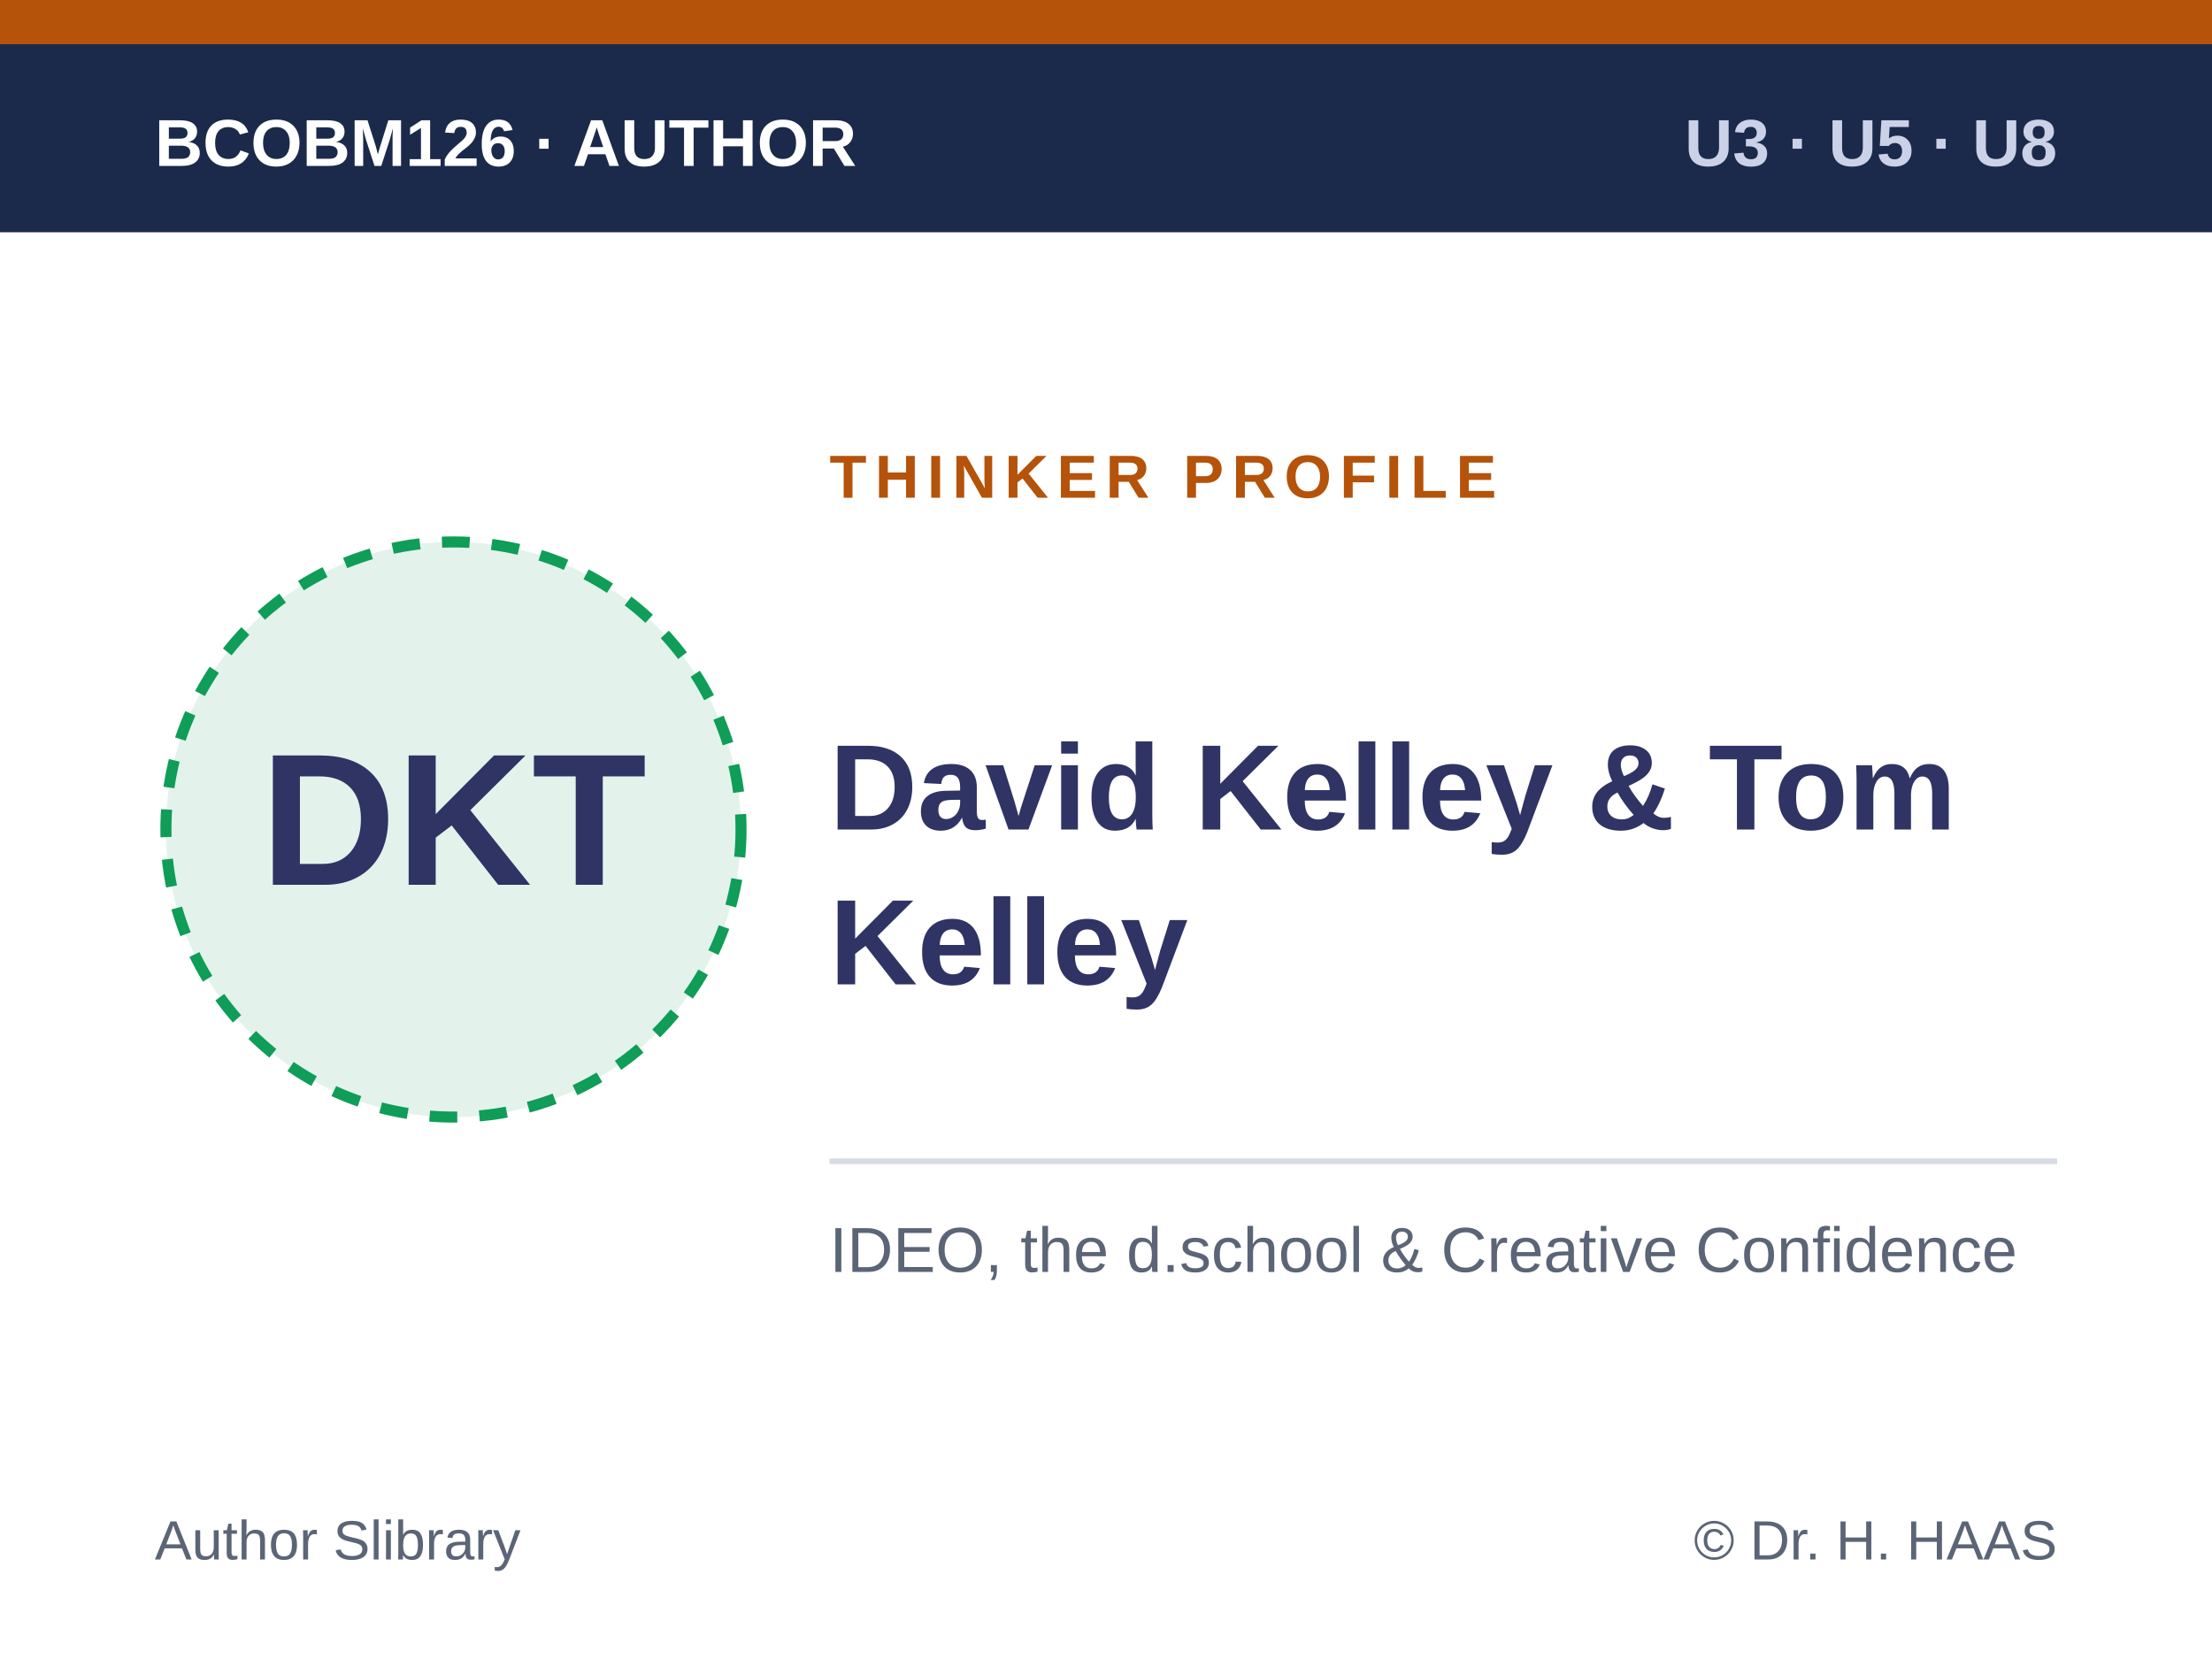
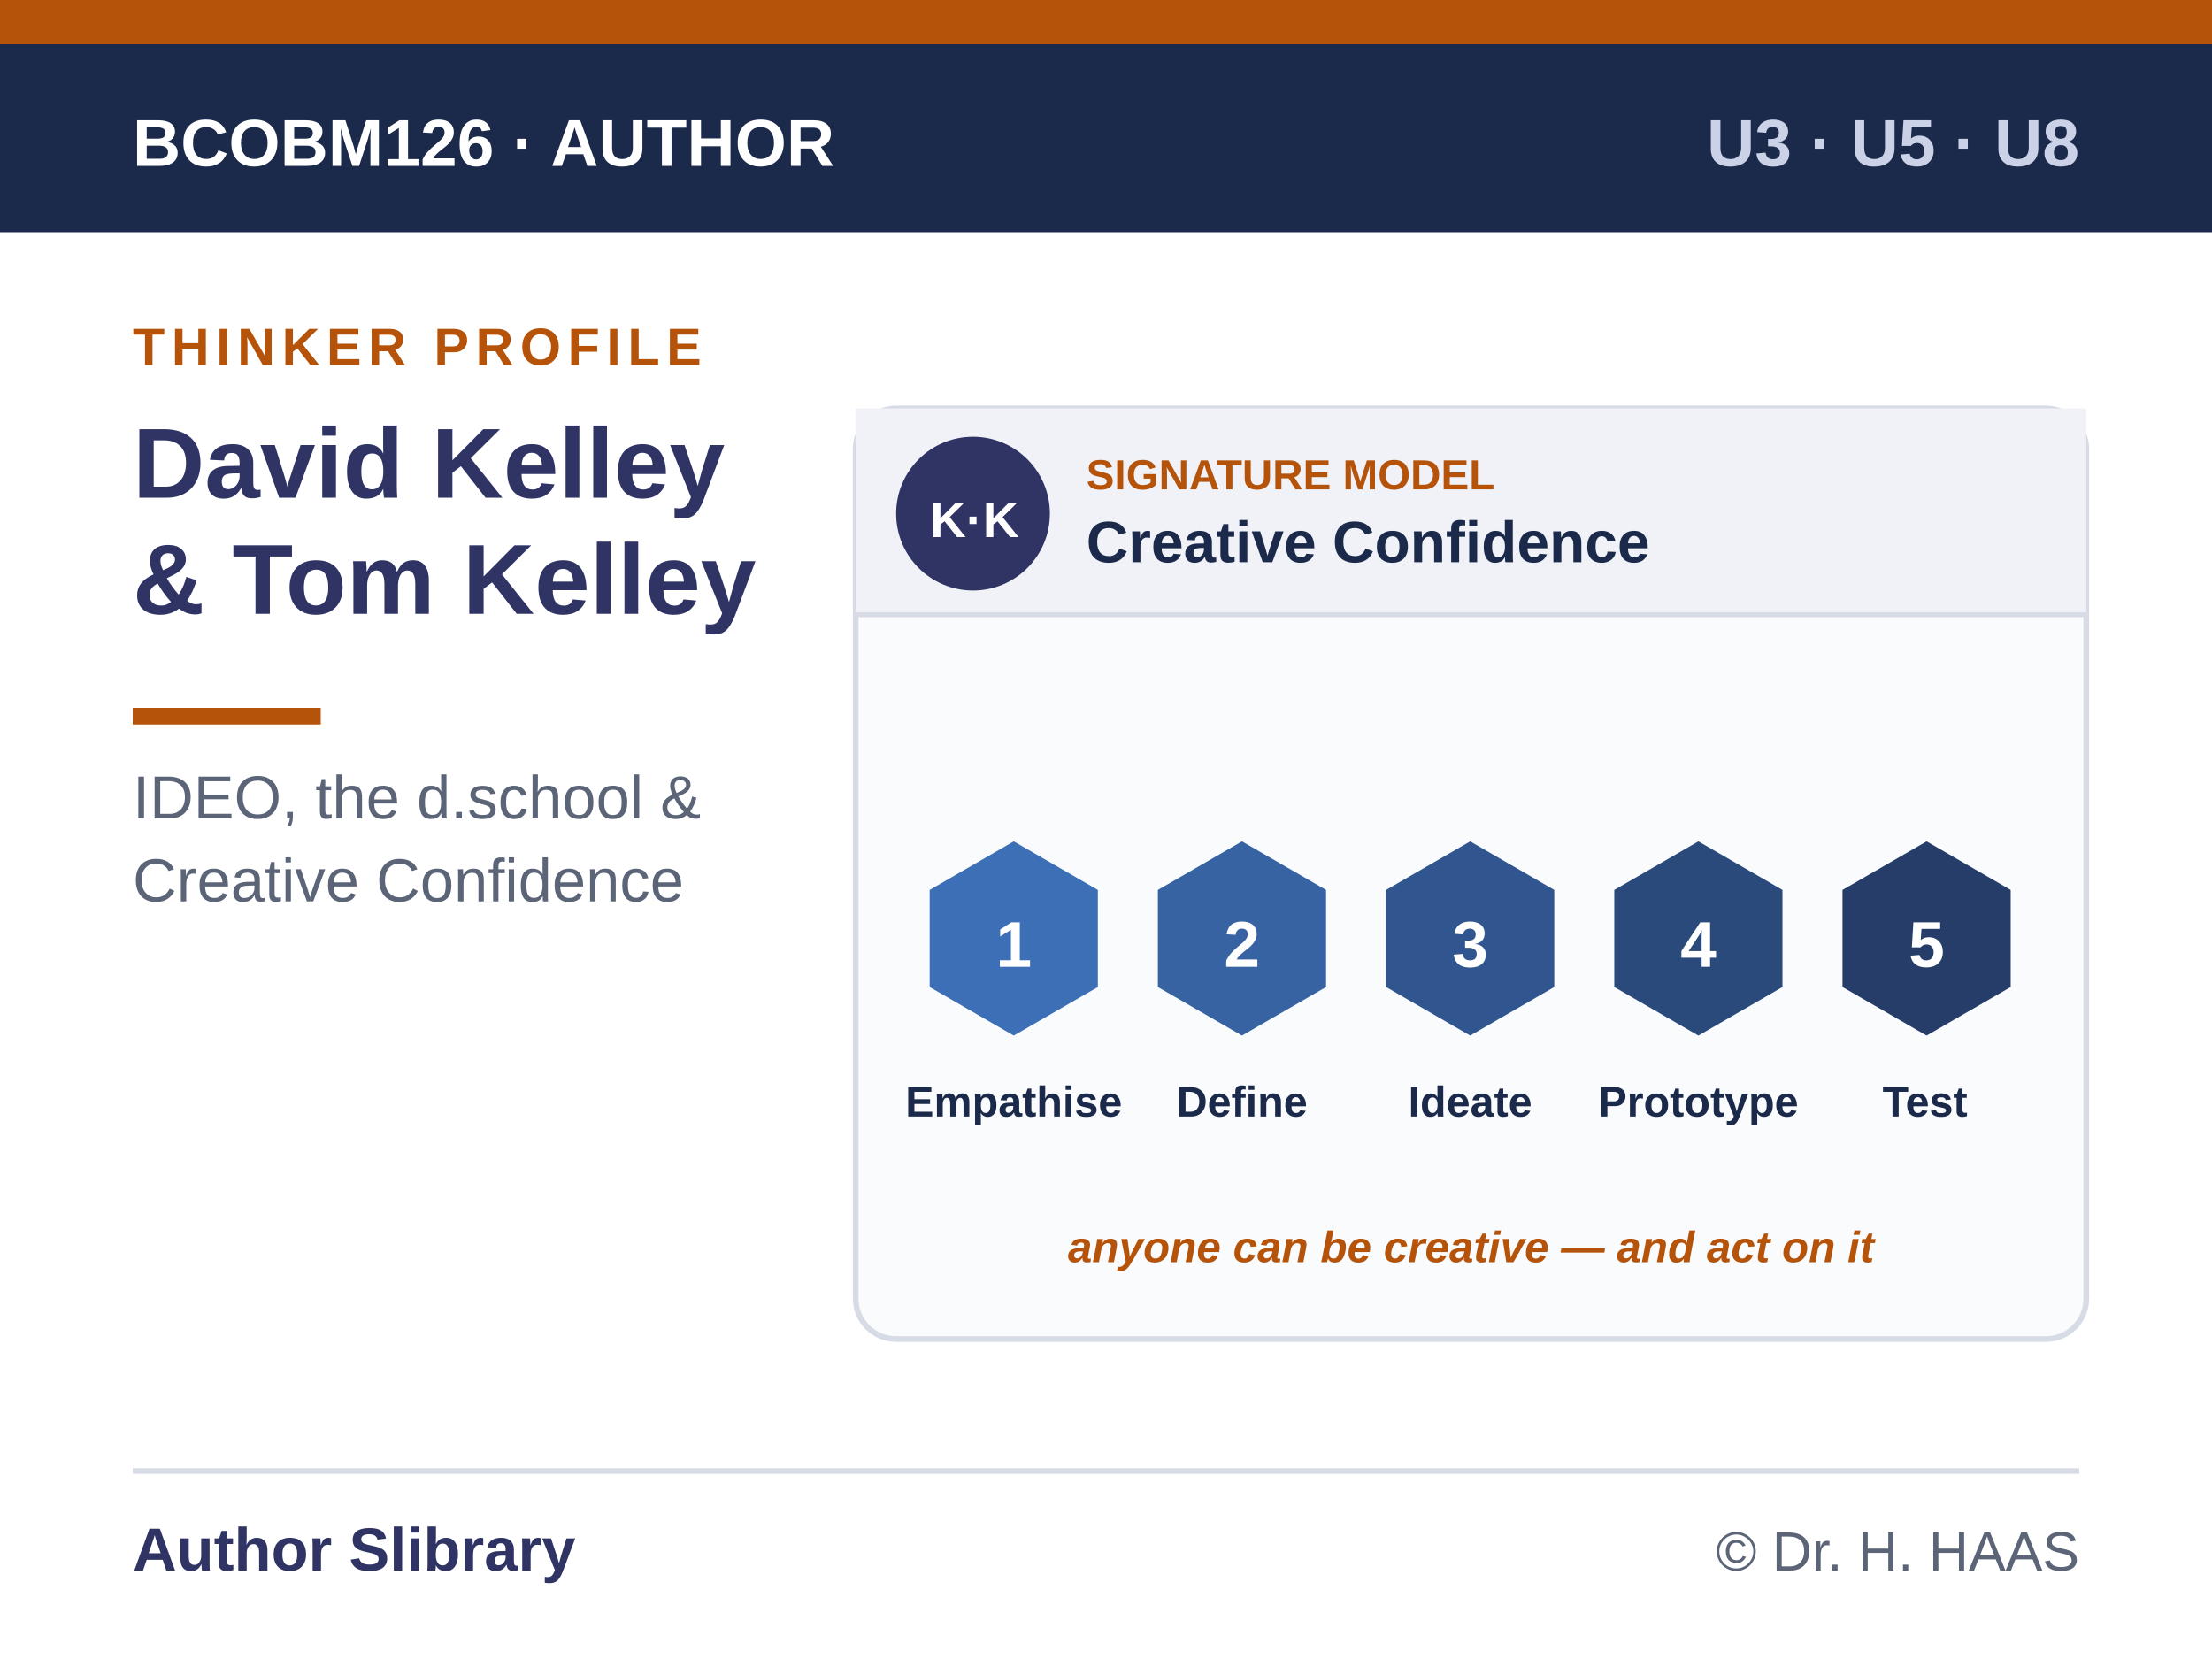
<svg xmlns="http://www.w3.org/2000/svg" viewBox="0 0 400 300" width="400" height="300" role="img" aria-label="David Kelley &amp; Tom Kelley author thumbnail">
  <rect width="400" height="300" fill="#ffffff" />
-   <rect width="400" height="8" fill="#B45309" />
+   <rect width="400" height="8" fill="#b45309" />
  <rect x="0" y="8" width="400" height="34" fill="#1B2A4A" />
-   <text x="28" y="30" font-family="Arial, Helvetica, sans-serif" font-size="12" font-weight="700" fill="#ffffff">BCOBM126 · AUTHOR</text>
-   <text x="372" y="30" text-anchor="end" font-family="Arial, Helvetica, sans-serif" font-size="12" font-weight="700" fill="#cbd2e8">U3 · U5 · U8</text>
-   <circle cx="82" cy="150" r="52" fill="#0f9d58" opacity="0.12" />
-   <circle cx="82" cy="150" r="52" fill="none" stroke="#0f9d58" stroke-width="2" stroke-dasharray="5 4" />
-   <text x="82" y="160" text-anchor="middle" font-family="Arial, Helvetica, sans-serif" font-size="34" font-weight="700" fill="#2F3465">DKT</text>
-   <text x="150" y="90" font-family="Arial, Helvetica, sans-serif" font-size="11" font-weight="700" letter-spacing="1.5" fill="#B45309">THINKER PROFILE</text>
-   <text x="150" y="150" font-family="Arial, Helvetica, sans-serif" font-size="22" font-weight="700" fill="#2F3465">
-     <tspan x="150" dy="0">David Kelley &amp; Tom</tspan>
-     <tspan x="150" dy="28">Kelley</tspan>
-   </text>
-   <line x1="150" y1="210" x2="372" y2="210" stroke="#d7dbe6" stroke-width="1" />
-   <text x="150" y="230" font-family="Arial, Helvetica, sans-serif" font-size="11.5" fill="#5b6577">IDEO, the d.school &amp; Creative Confidence</text>
-   <text x="28" y="282" font-family="Arial, Helvetica, sans-serif" font-size="10" fill="#5b6577">Author Slibrary</text>
-   <text x="372" y="282" text-anchor="end" font-family="Arial, Helvetica, sans-serif" font-size="10" fill="#5b6577">© Dr. H. HAAS</text>
+   <text x="24" y="30" font-family="Arial, Helvetica, sans-serif" font-size="12" font-weight="700" fill="#ffffff">BCOBM126 · AUTHOR</text>
+   <text x="376" y="30" text-anchor="end" font-family="Arial, Helvetica, sans-serif" font-size="12" font-weight="700" fill="#cbd2e8">U3 · U5 · U8</text>
+   <text x="24" y="66" font-family="Arial, Helvetica, sans-serif" font-size="9.5" font-weight="700" letter-spacing="1.2" fill="#B45309">THINKER PROFILE</text>
+   <text x="24" y="90" font-family="Arial, Helvetica, sans-serif" font-size="18" font-weight="700" fill="#2F3465">David Kelley</text>
+   <text x="24" y="111" font-family="Arial, Helvetica, sans-serif" font-size="18" font-weight="700" fill="#2F3465">&amp; Tom Kelley</text>
+   <rect x="24" y="128" width="34" height="3" fill="#b45309" />
+   <text x="24" y="148" font-family="Arial, Helvetica, sans-serif" font-size="11" fill="#5b6577">IDEO, the d.school &amp;</text>
+   <text x="24" y="163" font-family="Arial, Helvetica, sans-serif" font-size="11" fill="#5b6577">Creative Confidence</text>
+   <svg x="154.0" y="56.0" width="224.0" height="204.0" preserveAspectRatio="xMidYMid meet" version="1.1" viewBox="0 0 153.071 116">
+     <path transform="matrix(1,0,0,-1,0,116)" d="M5.5 .5H147.571C150.335 .5 152.571 2.736 152.571 5.5V110.5C152.571 113.264 150.335 115.5 147.571 115.5H5.5C2.736 115.5 .5 113.264 .5 110.5V5.5C.5 2.736 2.736 .5 5.5 .5Z" fill="#fafbfd" fill-rule="evenodd" />
+     <path transform="matrix(1,0,0,-1,0,116)" stroke-width=".7" stroke-linecap="butt" stroke-miterlimit="10" stroke-linejoin="miter" fill="none" stroke="#d7dbe6" d="M5.5 .5H147.571C150.335 .5 152.571 2.736 152.571 5.5V110.5C152.571 113.264 150.335 115.5 147.571 115.5H5.5C2.736 115.5 .5 113.264 .5 110.5V5.5C.5 2.736 2.736 .5 5.5 .5Z" />
+     <path transform="matrix(1,0,0,-1,0,116)" d="M.5 90H152.571V115.5H.5Z" fill="#f1f2f7" fill-rule="evenodd" />
+     <path transform="matrix(1,0,0,-1,0,116)" d="M24.5 102.5C24.5 107.747 20.247 112 15 112 9.753 112 5.5 107.747 5.5 102.5 5.5 97.253 9.753 93 15 93 20.247 93 24.5 97.253 24.5 102.5" fill="#2f3465" fill-rule="evenodd" />
+     <text fill="#ffffff" xml:space="preserve" transform="matrix(1 0 -0 1 0 116)" font-size="6.2" font-family="Arial, Helvetica, sans-serif" font-weight="bold">
+       <tspan y="-99.6" x="9.662 14.138 15.862">K·K</tspan>
+     </text>
+     <text fill="#b45309" xml:space="preserve" transform="matrix(1 0 -0 1 0 116)" font-size="5.2" font-family="Arial, Helvetica, sans-serif" font-weight="bold">
+       <tspan y="-105.5" x="29 33.068 35.114 39.76 44.114 48.468 52.246 56.6 60.954 65.023 67.068 72 76.646 81 85.068">SIGNATURE MODEL</tspan>
+     </text>
+     <text fill="#1b2a4a" xml:space="preserve" transform="matrix(1 0 -0 1 0 116)" font-size="7.2" font-family="Arial, Helvetica, sans-serif" font-weight="bold">
+       <tspan y="-96.5" x="29 34.198 36.999 41.002 45.006 47.403 49.405 53.408 57.411 59.413 64.611 69.01 73.41 75.807 77.809 82.208 86.211 90.61 94.614">Creative Confidence</tspan>
+     </text>
+     <path transform="matrix(1,0,0,-1,0,116)" stroke-width=".6" stroke-linecap="round" stroke-miterlimit="10" stroke-linejoin="miter" fill="none" stroke="#d7dbe6" d="M.5 90H152.571" />
+     <path transform="matrix(1,0,0,-1,6.035455,110)" d="M14 56 3.608 50V38L14 32 24.392 38V50Z" fill="#3d6fb6" fill-rule="evenodd" />
+     <text fill="#ffffff" xml:space="preserve" transform="matrix(1 0 -0 1 6.035455 110)" font-size="8" font-family="Arial, Helvetica, sans-serif" font-weight="bold">
+       <tspan y="-40.5" x="11.776">1</tspan>
+     </text>
+     <text fill="#1b2a4a" xml:space="preserve" transform="matrix(1 0 -0 1 6.035455 110)" font-size="5.3" font-family="Arial, Helvetica, sans-serif" font-weight="bold">
+       <tspan y="-22" x=".599 4.134 8.846 12.084 15.031 16.796 20.034 21.507 24.454">Empathise</tspan>
+     </text>
+     <path transform="matrix(1,0,0,-1,6.035455,110)" d="M42.2 56 31.808 50V38L42.2 32 52.592 38V50Z" fill="#3763a3" fill-rule="evenodd" />
+     <text fill="#ffffff" xml:space="preserve" transform="matrix(1 0 -0 1 6.035455 110)" font-size="8" font-family="Arial, Helvetica, sans-serif" font-weight="bold">
+       <tspan y="-40.5" x="39.976">2</tspan>
+     </text>
+     <text fill="#1b2a4a" xml:space="preserve" transform="matrix(1 0 -0 1 6.035455 110)" font-size="5.3" font-family="Arial, Helvetica, sans-serif" font-weight="bold">
+       <tspan y="-22" x="34.102 37.928 40.875 42.64 44.113 47.352">Define</tspan>
+     </text>
+     <path transform="matrix(1,0,0,-1,6.035455,110)" d="M70.4 56 60.008 50V38L70.4 32 80.792 38V50Z" fill="#31568f" fill-rule="evenodd" />
+     <text fill="#ffffff" xml:space="preserve" transform="matrix(1 0 -0 1 6.035455 110)" font-size="8" font-family="Arial, Helvetica, sans-serif" font-weight="bold">
+       <tspan y="-40.5" x="68.176">3</tspan>
+     </text>
+     <text fill="#1b2a4a" xml:space="preserve" transform="matrix(1 0 -0 1 6.035455 110)" font-size="5.3" font-family="Arial, Helvetica, sans-serif" font-weight="bold">
+       <tspan y="-22" x="62.742 64.215 67.453 70.4 73.347 75.112">Ideate</tspan>
+     </text>
+     <path transform="matrix(1,0,0,-1,6.035455,110)" d="M98.6 56 88.208 50V38L98.6 32 108.992 38V50Z" fill="#2b4a7c" fill-rule="evenodd" />
+     <text fill="#ffffff" xml:space="preserve" transform="matrix(1 0 -0 1 6.035455 110)" font-size="8" font-family="Arial, Helvetica, sans-serif" font-weight="bold">
+       <tspan y="-40.5" x="96.376">4</tspan>
+     </text>
+     <text fill="#1b2a4a" xml:space="preserve" transform="matrix(1 0 -0 1 6.035455 110)" font-size="5.3" font-family="Arial, Helvetica, sans-serif" font-weight="bold">
+       <tspan y="-22" x="86.232 89.768 91.829 95.068 96.832 100.071 101.836 104.782 108.021">Prototype</tspan>
+     </text>
+     <path transform="matrix(1,0,0,-1,6.035455,110)" d="M126.8 56 116.408 50V38L126.8 32 137.192 38V50Z" fill="#253d68" fill-rule="evenodd" />
+     <text fill="#ffffff" xml:space="preserve" transform="matrix(1 0 -0 1 6.035455 110)" font-size="8" font-family="Arial, Helvetica, sans-serif" font-weight="bold">
+       <tspan y="-40.5" x="124.576">5</tspan>
+     </text>
+     <text fill="#1b2a4a" xml:space="preserve" transform="matrix(1 0 -0 1 6.035455 110)" font-size="5.3" font-family="Arial, Helvetica, sans-serif" font-weight="bold">
+       <tspan y="-22" x="121.352 124.59 127.537 130.483">Test</tspan>
+     </text>
+     <text fill="#b45309" xml:space="preserve" transform="matrix(1 0 -0 1 6.035455 110)" font-size="5.4" font-family="Arial, Helvetica, sans-serif" font-weight="bold" font-style="italic">
+       <tspan y="-4" x="20.682 23.685 26.984 29.986 33.286 36.585 39.588 41.089 44.091 47.094 50.393 51.894 55.194 58.196 59.697 62.7 64.8 67.803 70.805 72.603 74.105 77.107 80.109 81.611 87.011 88.512 91.514 94.814 98.113 99.614 102.617 105.619 107.417 108.918 112.218 115.517 117.018 118.52">anyone can be creative — and act on it</tspan>
+     </text>
+   </svg>
+   <line x1="24" y1="266" x2="376" y2="266" stroke="#d7dbe6" stroke-width="1" />
+   <text x="24" y="284" font-family="Arial, Helvetica, sans-serif" font-size="11" font-weight="700" fill="#2F3465">Author Slibrary</text>
+   <text x="376" y="284" text-anchor="end" font-family="Arial, Helvetica, sans-serif" font-size="10" fill="#5b6577">© Dr. H. HAAS</text>
</svg>
